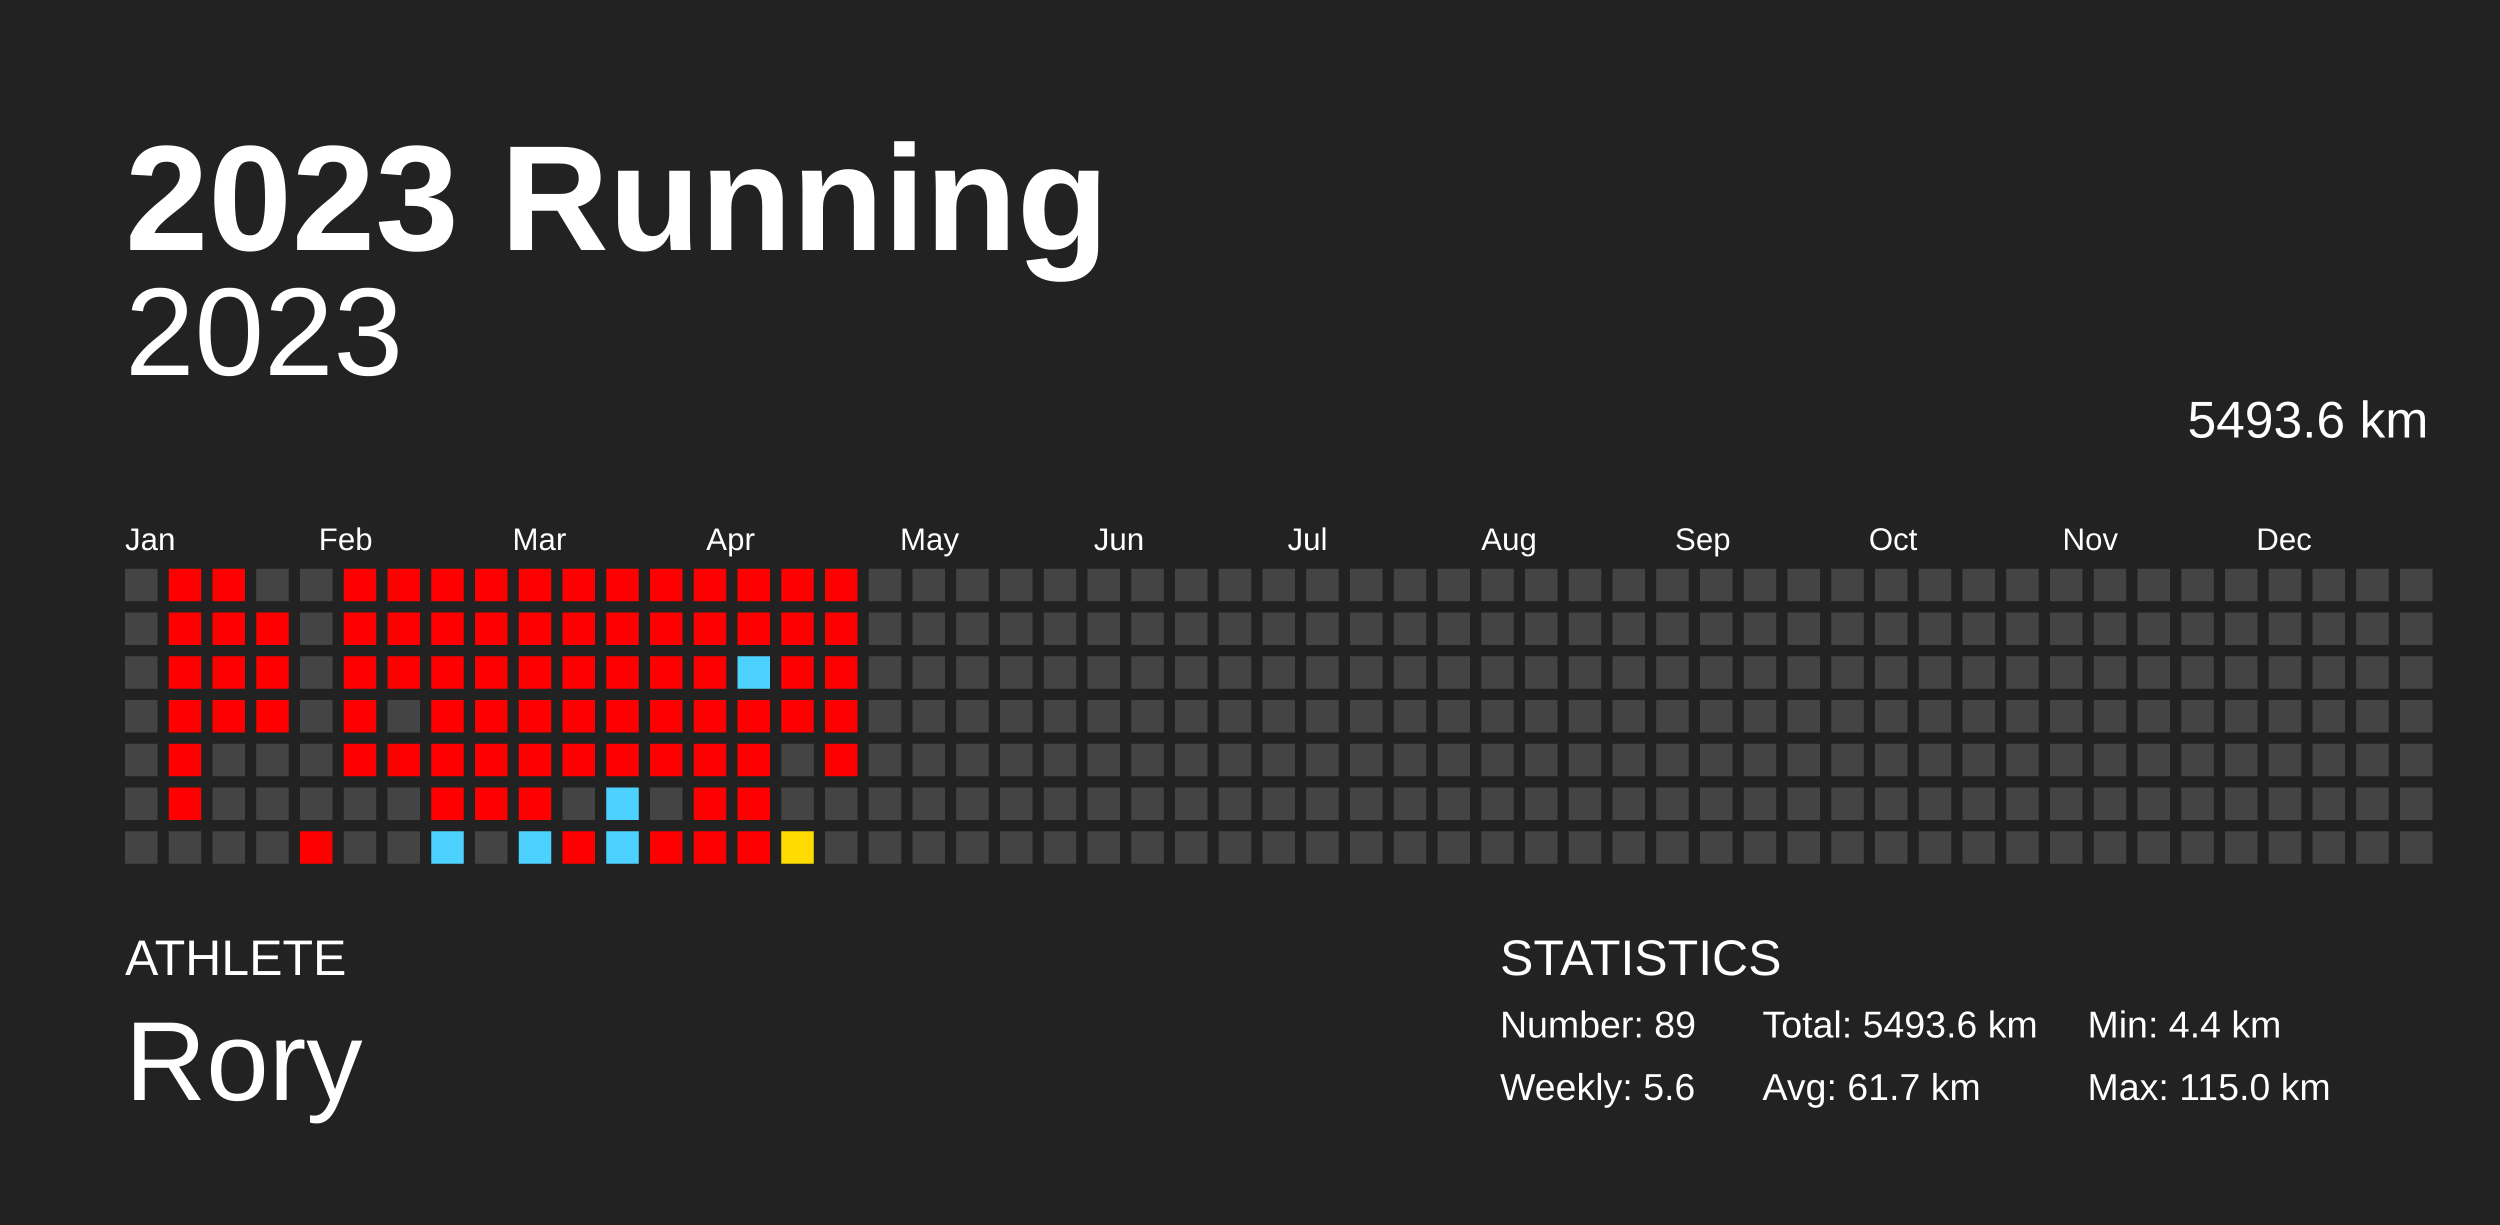
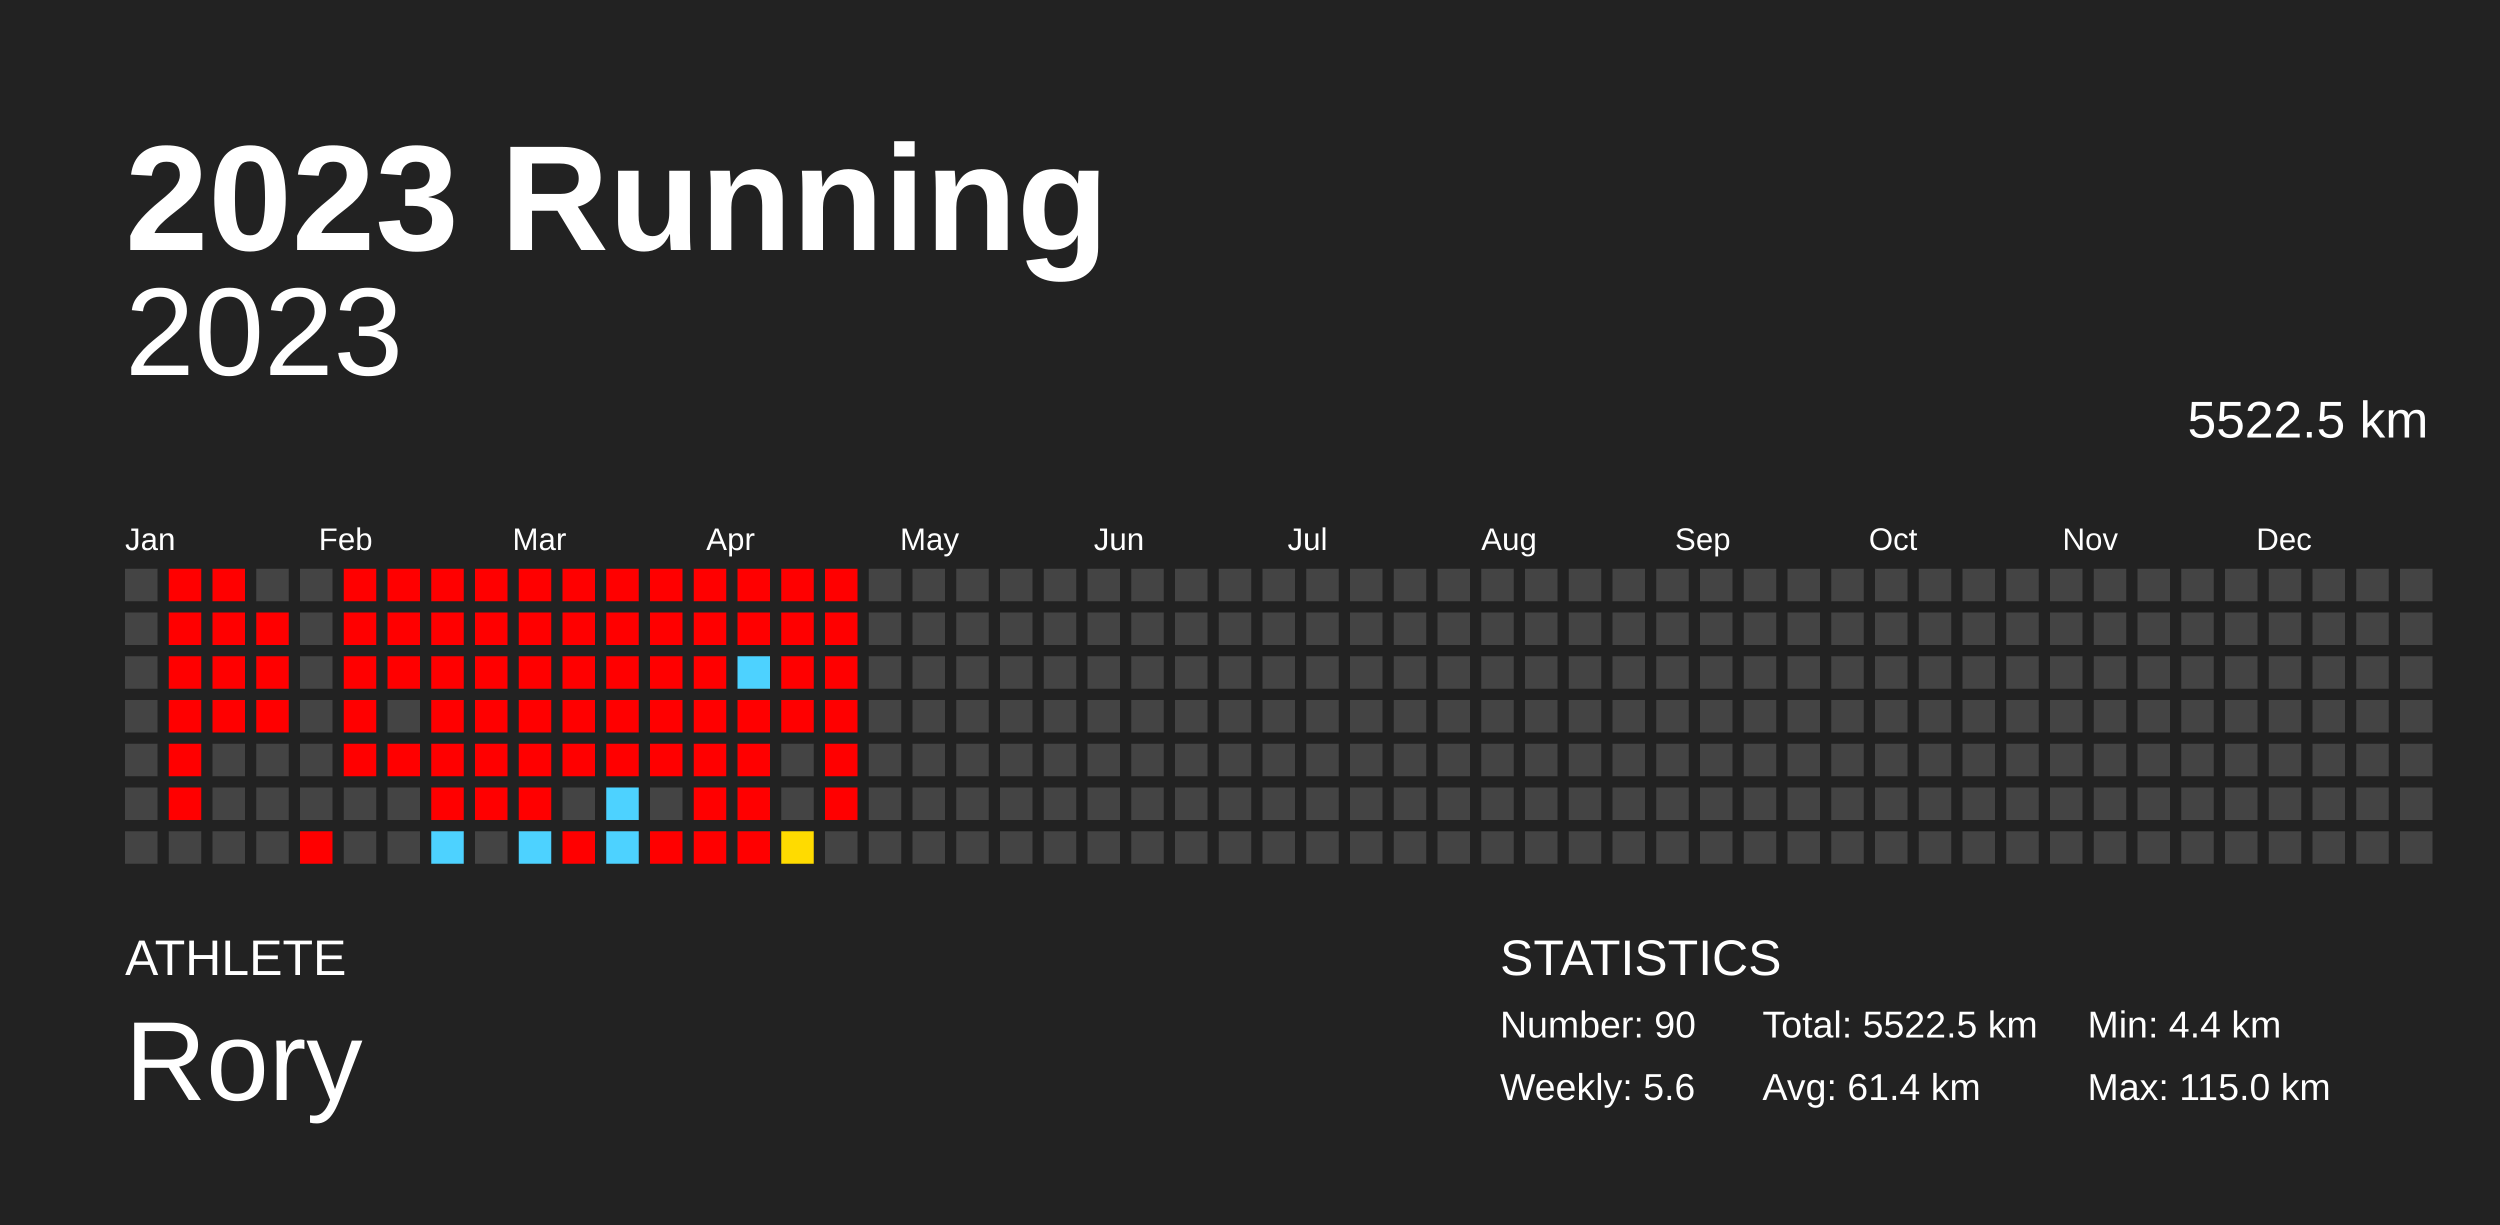
<svg xmlns="http://www.w3.org/2000/svg" baseProfile="full" height="98mm" version="1.1" viewBox="0,0,200,98" width="200mm">
  <defs />
  <rect fill="#222222" height="98" width="200" x="0" y="0" />
  <text fill="#FFFFFF" style="font-size:12px; font-family:Arial; font-weight:bold;" x="10" y="20">2023 Running</text>
  <text fill="#FFFFFF" style="font-size:4px; font-family:Arial" x="10" y="78">ATHLETE</text>
  <text fill="#FFFFFF" style="font-size:9px; font-family:Arial" x="10" y="88">Rory</text>
  <text fill="#FFFFFF" style="font-size:4px; font-family:Arial" x="120" y="78">STATISTICS</text>
-   <text fill="#FFFFFF" style="font-size:3px; font-family:Arial" x="120" y="83">Number: 89</text>
+   <text fill="#FFFFFF" style="font-size:3px; font-family:Arial" x="120" y="83">Number: 90</text>
  <text fill="#FFFFFF" style="font-size:3px; font-family:Arial" x="120" y="88">Weekly: 5.6</text>
-   <text fill="#FFFFFF" style="font-size:3px; font-family:Arial" x="141" y="83">Total: 5493.6 km</text>
-   <text fill="#FFFFFF" style="font-size:3px; font-family:Arial" x="141" y="88">Avg: 61.7 km</text>
+   <text fill="#FFFFFF" style="font-size:3px; font-family:Arial" x="141" y="83">Total: 5522.5 km</text>
+   <text fill="#FFFFFF" style="font-size:3px; font-family:Arial" x="141" y="88">Avg: 61.4 km</text>
  <text fill="#FFFFFF" style="font-size:3px; font-family:Arial" x="167" y="83">Min: 4.4 km</text>
  <text fill="#FFFFFF" style="font-size:3px; font-family:Arial" x="167" y="88">Max: 115.0 km</text>
  <text alignment-baseline="hanging" fill="#FFFFFF" style="font-size:10.0px; font-family:Arial;" x="10" y="30">2023</text>
-   <text alignment-baseline="hanging" fill="#FFFFFF" style="font-size:4.125px; font-family:Arial;" x="175" y="35">5493.6 km</text>
+   <text alignment-baseline="hanging" fill="#FFFFFF" style="font-size:4.125px; font-family:Arial;" x="175" y="35">5522.5 km</text>
  <text fill="#FFFFFF" style="font-size:2.5px; font-family:Arial" x="10.0" y="44">Jan</text>
  <text fill="#FFFFFF" style="font-size:2.5px; font-family:Arial" x="25.5" y="44">Feb</text>
  <text fill="#FFFFFF" style="font-size:2.5px; font-family:Arial" x="41.0" y="44">Mar</text>
  <text fill="#FFFFFF" style="font-size:2.5px; font-family:Arial" x="56.5" y="44">Apr</text>
  <text fill="#FFFFFF" style="font-size:2.5px; font-family:Arial" x="72.0" y="44">May</text>
  <text fill="#FFFFFF" style="font-size:2.5px; font-family:Arial" x="87.5" y="44">Jun</text>
  <text fill="#FFFFFF" style="font-size:2.5px; font-family:Arial" x="103.0" y="44">Jul</text>
  <text fill="#FFFFFF" style="font-size:2.5px; font-family:Arial" x="118.5" y="44">Aug</text>
  <text fill="#FFFFFF" style="font-size:2.5px; font-family:Arial" x="134.0" y="44">Sep</text>
  <text fill="#FFFFFF" style="font-size:2.5px; font-family:Arial" x="149.5" y="44">Oct</text>
  <text fill="#FFFFFF" style="font-size:2.5px; font-family:Arial" x="165.0" y="44">Nov</text>
  <text fill="#FFFFFF" style="font-size:2.5px; font-family:Arial" x="180.5" y="44">Dec</text>
  <rect fill="#444444" height="2.6" width="2.6" x="10.0" y="45.5" />
  <rect fill="#444444" height="2.6" width="2.6" x="10.0" y="49.0" />
  <rect fill="#444444" height="2.6" width="2.6" x="10.0" y="52.5" />
  <rect fill="#444444" height="2.6" width="2.6" x="10.0" y="56.0" />
  <rect fill="#444444" height="2.6" width="2.6" x="10.0" y="59.5" />
  <rect fill="#444444" height="2.6" width="2.6" x="10.0" y="63.0" />
  <rect fill="#444444" height="2.6" width="2.6" x="10.0" y="66.5" />
  <rect fill="red" height="2.6" width="2.6" x="13.5" y="45.5" />
  <rect fill="red" height="2.6" width="2.6" x="13.5" y="49.0" />
  <rect fill="red" height="2.6" width="2.6" x="13.5" y="52.5" />
  <rect fill="red" height="2.6" width="2.6" x="13.5" y="56.0" />
  <rect fill="red" height="2.6" width="2.6" x="13.5" y="59.5" />
  <rect fill="red" height="2.6" width="2.6" x="13.5" y="63.0" />
  <rect fill="#444444" height="2.6" width="2.6" x="13.5" y="66.5" />
  <rect fill="red" height="2.6" width="2.6" x="17.0" y="45.5" />
  <rect fill="red" height="2.6" width="2.6" x="17.0" y="49.0" />
  <rect fill="red" height="2.6" width="2.6" x="17.0" y="52.5" />
  <rect fill="red" height="2.6" width="2.6" x="17.0" y="56.0" />
  <rect fill="#444444" height="2.6" width="2.6" x="17.0" y="59.5" />
  <rect fill="#444444" height="2.6" width="2.6" x="17.0" y="63.0" />
  <rect fill="#444444" height="2.6" width="2.6" x="17.0" y="66.5" />
  <rect fill="#444444" height="2.6" width="2.6" x="20.5" y="45.5" />
  <rect fill="red" height="2.6" width="2.6" x="20.5" y="49.0" />
  <rect fill="red" height="2.6" width="2.6" x="20.5" y="52.5" />
  <rect fill="red" height="2.6" width="2.6" x="20.5" y="56.0" />
  <rect fill="#444444" height="2.6" width="2.6" x="20.5" y="59.5" />
  <rect fill="#444444" height="2.6" width="2.6" x="20.5" y="63.0" />
  <rect fill="#444444" height="2.6" width="2.6" x="20.5" y="66.5" />
  <rect fill="#444444" height="2.6" width="2.6" x="24.0" y="45.5" />
  <rect fill="#444444" height="2.6" width="2.6" x="24.0" y="49.0" />
  <rect fill="#444444" height="2.6" width="2.6" x="24.0" y="52.5" />
  <rect fill="#444444" height="2.6" width="2.6" x="24.0" y="56.0" />
  <rect fill="#444444" height="2.6" width="2.6" x="24.0" y="59.5" />
  <rect fill="#444444" height="2.6" width="2.6" x="24.0" y="63.0" />
  <rect fill="red" height="2.6" width="2.6" x="24.0" y="66.5" />
  <rect fill="red" height="2.6" width="2.6" x="27.5" y="45.5" />
  <rect fill="red" height="2.6" width="2.6" x="27.5" y="49.0" />
  <rect fill="red" height="2.6" width="2.6" x="27.5" y="52.5" />
  <rect fill="red" height="2.6" width="2.6" x="27.5" y="56.0" />
  <rect fill="red" height="2.6" width="2.6" x="27.5" y="59.5" />
  <rect fill="#444444" height="2.6" width="2.6" x="27.5" y="63.0" />
  <rect fill="#444444" height="2.6" width="2.6" x="27.5" y="66.5" />
  <rect fill="red" height="2.6" width="2.6" x="31.0" y="45.5" />
  <rect fill="red" height="2.6" width="2.6" x="31.0" y="49.0" />
  <rect fill="red" height="2.6" width="2.6" x="31.0" y="52.5" />
  <rect fill="#444444" height="2.6" width="2.6" x="31.0" y="56.0" />
  <rect fill="red" height="2.6" width="2.6" x="31.0" y="59.5" />
  <rect fill="#444444" height="2.6" width="2.6" x="31.0" y="63.0" />
  <rect fill="#444444" height="2.6" width="2.6" x="31.0" y="66.5" />
  <rect fill="red" height="2.6" width="2.6" x="34.5" y="45.5" />
  <rect fill="red" height="2.6" width="2.6" x="34.5" y="49.0" />
  <rect fill="red" height="2.6" width="2.6" x="34.5" y="52.5" />
  <rect fill="red" height="2.6" width="2.6" x="34.5" y="56.0" />
  <rect fill="red" height="2.6" width="2.6" x="34.5" y="59.5" />
  <rect fill="red" height="2.6" width="2.6" x="34.5" y="63.0" />
  <rect fill="#4dd2ff" height="2.6" width="2.6" x="34.5" y="66.5" />
  <rect fill="red" height="2.6" width="2.6" x="38.0" y="45.5" />
  <rect fill="red" height="2.6" width="2.6" x="38.0" y="49.0" />
  <rect fill="red" height="2.6" width="2.6" x="38.0" y="52.5" />
  <rect fill="red" height="2.6" width="2.6" x="38.0" y="56.0" />
  <rect fill="red" height="2.6" width="2.6" x="38.0" y="59.5" />
  <rect fill="red" height="2.6" width="2.6" x="38.0" y="63.0" />
  <rect fill="#444444" height="2.6" width="2.6" x="38.0" y="66.5" />
  <rect fill="red" height="2.6" width="2.6" x="41.5" y="45.5" />
  <rect fill="red" height="2.6" width="2.6" x="41.5" y="49.0" />
  <rect fill="red" height="2.6" width="2.6" x="41.5" y="52.5" />
  <rect fill="red" height="2.6" width="2.6" x="41.5" y="56.0" />
  <rect fill="red" height="2.6" width="2.6" x="41.5" y="59.5" />
  <rect fill="red" height="2.6" width="2.6" x="41.5" y="63.0" />
  <rect fill="#4dd2ff" height="2.6" width="2.6" x="41.5" y="66.5" />
  <rect fill="red" height="2.6" width="2.6" x="45.0" y="45.5" />
  <rect fill="red" height="2.6" width="2.6" x="45.0" y="49.0" />
  <rect fill="red" height="2.6" width="2.6" x="45.0" y="52.5" />
  <rect fill="red" height="2.6" width="2.6" x="45.0" y="56.0" />
  <rect fill="red" height="2.6" width="2.6" x="45.0" y="59.5" />
  <rect fill="#444444" height="2.6" width="2.6" x="45.0" y="63.0" />
  <rect fill="red" height="2.6" width="2.6" x="45.0" y="66.5" />
  <rect fill="red" height="2.6" width="2.6" x="48.5" y="45.5" />
  <rect fill="red" height="2.6" width="2.6" x="48.5" y="49.0" />
  <rect fill="red" height="2.6" width="2.6" x="48.5" y="52.5" />
  <rect fill="red" height="2.6" width="2.6" x="48.5" y="56.0" />
  <rect fill="red" height="2.6" width="2.6" x="48.5" y="59.5" />
  <rect fill="#4dd2ff" height="2.6" width="2.6" x="48.5" y="63.0" />
  <rect fill="#4dd2ff" height="2.6" width="2.6" x="48.5" y="66.5" />
  <rect fill="red" height="2.6" width="2.6" x="52.0" y="45.5" />
  <rect fill="red" height="2.6" width="2.6" x="52.0" y="49.0" />
  <rect fill="red" height="2.6" width="2.6" x="52.0" y="52.5" />
  <rect fill="red" height="2.6" width="2.6" x="52.0" y="56.0" />
  <rect fill="red" height="2.6" width="2.6" x="52.0" y="59.5" />
  <rect fill="#444444" height="2.6" width="2.6" x="52.0" y="63.0" />
  <rect fill="red" height="2.6" width="2.6" x="52.0" y="66.5" />
  <rect fill="red" height="2.6" width="2.6" x="55.5" y="45.5" />
  <rect fill="red" height="2.6" width="2.6" x="55.5" y="49.0" />
  <rect fill="red" height="2.6" width="2.6" x="55.5" y="52.5" />
  <rect fill="red" height="2.6" width="2.6" x="55.5" y="56.0" />
  <rect fill="red" height="2.6" width="2.6" x="55.5" y="59.5" />
  <rect fill="red" height="2.6" width="2.6" x="55.5" y="63.0" />
  <rect fill="red" height="2.6" width="2.6" x="55.5" y="66.5" />
  <rect fill="red" height="2.6" width="2.6" x="59.0" y="45.5" />
  <rect fill="red" height="2.6" width="2.6" x="59.0" y="49.0" />
  <rect fill="#4dd2ff" height="2.6" width="2.6" x="59.0" y="52.5" />
  <rect fill="red" height="2.6" width="2.6" x="59.0" y="56.0" />
  <rect fill="red" height="2.6" width="2.6" x="59.0" y="59.5" />
  <rect fill="red" height="2.6" width="2.6" x="59.0" y="63.0" />
  <rect fill="red" height="2.6" width="2.6" x="59.0" y="66.5" />
  <rect fill="red" height="2.6" width="2.6" x="62.5" y="45.5" />
  <rect fill="red" height="2.6" width="2.6" x="62.5" y="49.0" />
  <rect fill="red" height="2.6" width="2.6" x="62.5" y="52.5" />
  <rect fill="red" height="2.6" width="2.6" x="62.5" y="56.0" />
  <rect fill="#444444" height="2.6" width="2.6" x="62.5" y="59.5" />
  <rect fill="#444444" height="2.6" width="2.6" x="62.5" y="63.0" />
  <rect fill="#ffdb00" height="2.6" width="2.6" x="62.5" y="66.5" />
  <rect fill="red" height="2.6" width="2.6" x="66.0" y="45.5" />
  <rect fill="red" height="2.6" width="2.6" x="66.0" y="49.0" />
  <rect fill="red" height="2.6" width="2.6" x="66.0" y="52.5" />
  <rect fill="red" height="2.6" width="2.6" x="66.0" y="56.0" />
  <rect fill="red" height="2.6" width="2.6" x="66.0" y="59.5" />
-   <rect fill="#444444" height="2.6" width="2.6" x="66.0" y="63.0" />
+   <rect fill="red" height="2.6" width="2.6" x="66.0" y="63.0" />
  <rect fill="#444444" height="2.6" width="2.6" x="66.0" y="66.5" />
  <rect fill="#444444" height="2.6" width="2.6" x="69.5" y="45.5" />
  <rect fill="#444444" height="2.6" width="2.6" x="69.5" y="49.0" />
  <rect fill="#444444" height="2.6" width="2.6" x="69.5" y="52.5" />
  <rect fill="#444444" height="2.6" width="2.6" x="69.5" y="56.0" />
  <rect fill="#444444" height="2.6" width="2.6" x="69.5" y="59.5" />
  <rect fill="#444444" height="2.6" width="2.6" x="69.5" y="63.0" />
  <rect fill="#444444" height="2.6" width="2.6" x="69.5" y="66.5" />
  <rect fill="#444444" height="2.6" width="2.6" x="73.0" y="45.5" />
  <rect fill="#444444" height="2.6" width="2.6" x="73.0" y="49.0" />
  <rect fill="#444444" height="2.6" width="2.6" x="73.0" y="52.5" />
  <rect fill="#444444" height="2.6" width="2.6" x="73.0" y="56.0" />
  <rect fill="#444444" height="2.6" width="2.6" x="73.0" y="59.5" />
  <rect fill="#444444" height="2.6" width="2.6" x="73.0" y="63.0" />
  <rect fill="#444444" height="2.6" width="2.6" x="73.0" y="66.5" />
  <rect fill="#444444" height="2.6" width="2.6" x="76.5" y="45.5" />
  <rect fill="#444444" height="2.6" width="2.6" x="76.5" y="49.0" />
  <rect fill="#444444" height="2.6" width="2.6" x="76.5" y="52.5" />
  <rect fill="#444444" height="2.6" width="2.6" x="76.5" y="56.0" />
  <rect fill="#444444" height="2.6" width="2.6" x="76.5" y="59.5" />
  <rect fill="#444444" height="2.6" width="2.6" x="76.5" y="63.0" />
  <rect fill="#444444" height="2.6" width="2.6" x="76.5" y="66.5" />
  <rect fill="#444444" height="2.6" width="2.6" x="80.0" y="45.5" />
  <rect fill="#444444" height="2.6" width="2.6" x="80.0" y="49.0" />
  <rect fill="#444444" height="2.6" width="2.6" x="80.0" y="52.5" />
  <rect fill="#444444" height="2.6" width="2.6" x="80.0" y="56.0" />
  <rect fill="#444444" height="2.6" width="2.6" x="80.0" y="59.5" />
  <rect fill="#444444" height="2.6" width="2.6" x="80.0" y="63.0" />
  <rect fill="#444444" height="2.6" width="2.6" x="80.0" y="66.5" />
  <rect fill="#444444" height="2.6" width="2.6" x="83.5" y="45.5" />
  <rect fill="#444444" height="2.6" width="2.6" x="83.5" y="49.0" />
  <rect fill="#444444" height="2.6" width="2.6" x="83.5" y="52.5" />
  <rect fill="#444444" height="2.6" width="2.6" x="83.5" y="56.0" />
  <rect fill="#444444" height="2.6" width="2.6" x="83.5" y="59.5" />
  <rect fill="#444444" height="2.6" width="2.6" x="83.5" y="63.0" />
  <rect fill="#444444" height="2.6" width="2.6" x="83.5" y="66.5" />
  <rect fill="#444444" height="2.6" width="2.6" x="87.0" y="45.5" />
  <rect fill="#444444" height="2.6" width="2.6" x="87.0" y="49.0" />
  <rect fill="#444444" height="2.6" width="2.6" x="87.0" y="52.5" />
  <rect fill="#444444" height="2.6" width="2.6" x="87.0" y="56.0" />
  <rect fill="#444444" height="2.6" width="2.6" x="87.0" y="59.5" />
  <rect fill="#444444" height="2.6" width="2.6" x="87.0" y="63.0" />
  <rect fill="#444444" height="2.6" width="2.6" x="87.0" y="66.5" />
  <rect fill="#444444" height="2.6" width="2.6" x="90.5" y="45.5" />
  <rect fill="#444444" height="2.6" width="2.6" x="90.5" y="49.0" />
  <rect fill="#444444" height="2.6" width="2.6" x="90.5" y="52.5" />
  <rect fill="#444444" height="2.6" width="2.6" x="90.5" y="56.0" />
  <rect fill="#444444" height="2.6" width="2.6" x="90.5" y="59.5" />
  <rect fill="#444444" height="2.6" width="2.6" x="90.5" y="63.0" />
  <rect fill="#444444" height="2.6" width="2.6" x="90.5" y="66.5" />
  <rect fill="#444444" height="2.6" width="2.6" x="94.0" y="45.5" />
  <rect fill="#444444" height="2.6" width="2.6" x="94.0" y="49.0" />
  <rect fill="#444444" height="2.6" width="2.6" x="94.0" y="52.5" />
  <rect fill="#444444" height="2.6" width="2.6" x="94.0" y="56.0" />
  <rect fill="#444444" height="2.6" width="2.6" x="94.0" y="59.5" />
  <rect fill="#444444" height="2.6" width="2.6" x="94.0" y="63.0" />
  <rect fill="#444444" height="2.6" width="2.6" x="94.0" y="66.5" />
  <rect fill="#444444" height="2.6" width="2.6" x="97.5" y="45.5" />
  <rect fill="#444444" height="2.6" width="2.6" x="97.5" y="49.0" />
  <rect fill="#444444" height="2.6" width="2.6" x="97.5" y="52.5" />
  <rect fill="#444444" height="2.6" width="2.6" x="97.5" y="56.0" />
  <rect fill="#444444" height="2.6" width="2.6" x="97.5" y="59.5" />
  <rect fill="#444444" height="2.6" width="2.6" x="97.5" y="63.0" />
  <rect fill="#444444" height="2.6" width="2.6" x="97.5" y="66.5" />
  <rect fill="#444444" height="2.6" width="2.6" x="101.0" y="45.5" />
  <rect fill="#444444" height="2.6" width="2.6" x="101.0" y="49.0" />
  <rect fill="#444444" height="2.6" width="2.6" x="101.0" y="52.5" />
  <rect fill="#444444" height="2.6" width="2.6" x="101.0" y="56.0" />
  <rect fill="#444444" height="2.6" width="2.6" x="101.0" y="59.5" />
  <rect fill="#444444" height="2.6" width="2.6" x="101.0" y="63.0" />
  <rect fill="#444444" height="2.6" width="2.6" x="101.0" y="66.5" />
  <rect fill="#444444" height="2.6" width="2.6" x="104.5" y="45.5" />
  <rect fill="#444444" height="2.6" width="2.6" x="104.5" y="49.0" />
  <rect fill="#444444" height="2.6" width="2.6" x="104.5" y="52.5" />
  <rect fill="#444444" height="2.6" width="2.6" x="104.5" y="56.0" />
  <rect fill="#444444" height="2.6" width="2.6" x="104.5" y="59.5" />
  <rect fill="#444444" height="2.6" width="2.6" x="104.5" y="63.0" />
  <rect fill="#444444" height="2.6" width="2.6" x="104.5" y="66.5" />
  <rect fill="#444444" height="2.6" width="2.6" x="108.0" y="45.5" />
  <rect fill="#444444" height="2.6" width="2.6" x="108.0" y="49.0" />
  <rect fill="#444444" height="2.6" width="2.6" x="108.0" y="52.5" />
  <rect fill="#444444" height="2.6" width="2.6" x="108.0" y="56.0" />
  <rect fill="#444444" height="2.6" width="2.6" x="108.0" y="59.5" />
  <rect fill="#444444" height="2.6" width="2.6" x="108.0" y="63.0" />
  <rect fill="#444444" height="2.6" width="2.6" x="108.0" y="66.5" />
  <rect fill="#444444" height="2.6" width="2.6" x="111.5" y="45.5" />
  <rect fill="#444444" height="2.6" width="2.6" x="111.5" y="49.0" />
  <rect fill="#444444" height="2.6" width="2.6" x="111.5" y="52.5" />
  <rect fill="#444444" height="2.6" width="2.6" x="111.5" y="56.0" />
  <rect fill="#444444" height="2.6" width="2.6" x="111.5" y="59.5" />
  <rect fill="#444444" height="2.6" width="2.6" x="111.5" y="63.0" />
  <rect fill="#444444" height="2.6" width="2.6" x="111.5" y="66.5" />
  <rect fill="#444444" height="2.6" width="2.6" x="115.0" y="45.5" />
  <rect fill="#444444" height="2.6" width="2.6" x="115.0" y="49.0" />
  <rect fill="#444444" height="2.6" width="2.6" x="115.0" y="52.5" />
  <rect fill="#444444" height="2.6" width="2.6" x="115.0" y="56.0" />
  <rect fill="#444444" height="2.6" width="2.6" x="115.0" y="59.5" />
  <rect fill="#444444" height="2.6" width="2.6" x="115.0" y="63.0" />
  <rect fill="#444444" height="2.6" width="2.6" x="115.0" y="66.5" />
  <rect fill="#444444" height="2.6" width="2.6" x="118.5" y="45.5" />
  <rect fill="#444444" height="2.6" width="2.6" x="118.5" y="49.0" />
  <rect fill="#444444" height="2.6" width="2.6" x="118.5" y="52.5" />
  <rect fill="#444444" height="2.6" width="2.6" x="118.5" y="56.0" />
  <rect fill="#444444" height="2.6" width="2.6" x="118.5" y="59.5" />
  <rect fill="#444444" height="2.6" width="2.6" x="118.5" y="63.0" />
  <rect fill="#444444" height="2.6" width="2.6" x="118.5" y="66.5" />
  <rect fill="#444444" height="2.6" width="2.6" x="122.0" y="45.5" />
  <rect fill="#444444" height="2.6" width="2.6" x="122.0" y="49.0" />
  <rect fill="#444444" height="2.6" width="2.6" x="122.0" y="52.5" />
  <rect fill="#444444" height="2.6" width="2.6" x="122.0" y="56.0" />
  <rect fill="#444444" height="2.6" width="2.6" x="122.0" y="59.5" />
  <rect fill="#444444" height="2.6" width="2.6" x="122.0" y="63.0" />
  <rect fill="#444444" height="2.6" width="2.6" x="122.0" y="66.5" />
  <rect fill="#444444" height="2.6" width="2.6" x="125.5" y="45.5" />
  <rect fill="#444444" height="2.6" width="2.6" x="125.5" y="49.0" />
  <rect fill="#444444" height="2.6" width="2.6" x="125.5" y="52.5" />
  <rect fill="#444444" height="2.6" width="2.6" x="125.5" y="56.0" />
  <rect fill="#444444" height="2.6" width="2.6" x="125.5" y="59.5" />
  <rect fill="#444444" height="2.6" width="2.6" x="125.5" y="63.0" />
  <rect fill="#444444" height="2.6" width="2.6" x="125.5" y="66.5" />
  <rect fill="#444444" height="2.6" width="2.6" x="129.0" y="45.5" />
  <rect fill="#444444" height="2.6" width="2.6" x="129.0" y="49.0" />
  <rect fill="#444444" height="2.6" width="2.6" x="129.0" y="52.5" />
  <rect fill="#444444" height="2.6" width="2.6" x="129.0" y="56.0" />
  <rect fill="#444444" height="2.6" width="2.6" x="129.0" y="59.5" />
  <rect fill="#444444" height="2.6" width="2.6" x="129.0" y="63.0" />
  <rect fill="#444444" height="2.6" width="2.6" x="129.0" y="66.5" />
  <rect fill="#444444" height="2.6" width="2.6" x="132.5" y="45.5" />
  <rect fill="#444444" height="2.6" width="2.6" x="132.5" y="49.0" />
  <rect fill="#444444" height="2.6" width="2.6" x="132.5" y="52.5" />
  <rect fill="#444444" height="2.6" width="2.6" x="132.5" y="56.0" />
  <rect fill="#444444" height="2.6" width="2.6" x="132.5" y="59.5" />
  <rect fill="#444444" height="2.6" width="2.6" x="132.5" y="63.0" />
  <rect fill="#444444" height="2.6" width="2.6" x="132.5" y="66.5" />
  <rect fill="#444444" height="2.6" width="2.6" x="136.0" y="45.5" />
  <rect fill="#444444" height="2.6" width="2.6" x="136.0" y="49.0" />
  <rect fill="#444444" height="2.6" width="2.6" x="136.0" y="52.5" />
  <rect fill="#444444" height="2.6" width="2.6" x="136.0" y="56.0" />
  <rect fill="#444444" height="2.6" width="2.6" x="136.0" y="59.5" />
  <rect fill="#444444" height="2.6" width="2.6" x="136.0" y="63.0" />
  <rect fill="#444444" height="2.6" width="2.6" x="136.0" y="66.5" />
  <rect fill="#444444" height="2.6" width="2.6" x="139.5" y="45.5" />
  <rect fill="#444444" height="2.6" width="2.6" x="139.5" y="49.0" />
  <rect fill="#444444" height="2.6" width="2.6" x="139.5" y="52.5" />
  <rect fill="#444444" height="2.6" width="2.6" x="139.5" y="56.0" />
  <rect fill="#444444" height="2.6" width="2.6" x="139.5" y="59.5" />
  <rect fill="#444444" height="2.6" width="2.6" x="139.5" y="63.0" />
  <rect fill="#444444" height="2.6" width="2.6" x="139.5" y="66.5" />
  <rect fill="#444444" height="2.6" width="2.6" x="143.0" y="45.5" />
  <rect fill="#444444" height="2.6" width="2.6" x="143.0" y="49.0" />
  <rect fill="#444444" height="2.6" width="2.6" x="143.0" y="52.5" />
  <rect fill="#444444" height="2.6" width="2.6" x="143.0" y="56.0" />
  <rect fill="#444444" height="2.6" width="2.6" x="143.0" y="59.5" />
  <rect fill="#444444" height="2.6" width="2.6" x="143.0" y="63.0" />
  <rect fill="#444444" height="2.6" width="2.6" x="143.0" y="66.5" />
  <rect fill="#444444" height="2.6" width="2.6" x="146.5" y="45.5" />
  <rect fill="#444444" height="2.6" width="2.6" x="146.5" y="49.0" />
  <rect fill="#444444" height="2.6" width="2.6" x="146.5" y="52.5" />
  <rect fill="#444444" height="2.6" width="2.6" x="146.5" y="56.0" />
  <rect fill="#444444" height="2.6" width="2.6" x="146.5" y="59.5" />
  <rect fill="#444444" height="2.6" width="2.6" x="146.5" y="63.0" />
  <rect fill="#444444" height="2.6" width="2.6" x="146.5" y="66.5" />
  <rect fill="#444444" height="2.6" width="2.6" x="150.0" y="45.5" />
  <rect fill="#444444" height="2.6" width="2.6" x="150.0" y="49.0" />
  <rect fill="#444444" height="2.6" width="2.6" x="150.0" y="52.5" />
  <rect fill="#444444" height="2.6" width="2.6" x="150.0" y="56.0" />
  <rect fill="#444444" height="2.6" width="2.6" x="150.0" y="59.5" />
  <rect fill="#444444" height="2.6" width="2.6" x="150.0" y="63.0" />
  <rect fill="#444444" height="2.6" width="2.6" x="150.0" y="66.5" />
  <rect fill="#444444" height="2.6" width="2.6" x="153.5" y="45.5" />
  <rect fill="#444444" height="2.6" width="2.6" x="153.5" y="49.0" />
  <rect fill="#444444" height="2.6" width="2.6" x="153.5" y="52.5" />
  <rect fill="#444444" height="2.6" width="2.6" x="153.5" y="56.0" />
  <rect fill="#444444" height="2.6" width="2.6" x="153.5" y="59.5" />
  <rect fill="#444444" height="2.6" width="2.6" x="153.5" y="63.0" />
  <rect fill="#444444" height="2.6" width="2.6" x="153.5" y="66.5" />
  <rect fill="#444444" height="2.6" width="2.6" x="157.0" y="45.5" />
  <rect fill="#444444" height="2.6" width="2.6" x="157.0" y="49.0" />
  <rect fill="#444444" height="2.6" width="2.6" x="157.0" y="52.5" />
  <rect fill="#444444" height="2.6" width="2.6" x="157.0" y="56.0" />
  <rect fill="#444444" height="2.6" width="2.6" x="157.0" y="59.5" />
  <rect fill="#444444" height="2.6" width="2.6" x="157.0" y="63.0" />
  <rect fill="#444444" height="2.6" width="2.6" x="157.0" y="66.5" />
  <rect fill="#444444" height="2.6" width="2.6" x="160.5" y="45.5" />
  <rect fill="#444444" height="2.6" width="2.6" x="160.5" y="49.0" />
  <rect fill="#444444" height="2.6" width="2.6" x="160.5" y="52.5" />
  <rect fill="#444444" height="2.6" width="2.6" x="160.5" y="56.0" />
  <rect fill="#444444" height="2.6" width="2.6" x="160.5" y="59.5" />
  <rect fill="#444444" height="2.6" width="2.6" x="160.5" y="63.0" />
  <rect fill="#444444" height="2.6" width="2.6" x="160.5" y="66.5" />
  <rect fill="#444444" height="2.6" width="2.6" x="164.0" y="45.5" />
  <rect fill="#444444" height="2.6" width="2.6" x="164.0" y="49.0" />
  <rect fill="#444444" height="2.6" width="2.6" x="164.0" y="52.5" />
  <rect fill="#444444" height="2.6" width="2.6" x="164.0" y="56.0" />
  <rect fill="#444444" height="2.6" width="2.6" x="164.0" y="59.5" />
  <rect fill="#444444" height="2.6" width="2.6" x="164.0" y="63.0" />
  <rect fill="#444444" height="2.6" width="2.6" x="164.0" y="66.5" />
  <rect fill="#444444" height="2.6" width="2.6" x="167.5" y="45.5" />
  <rect fill="#444444" height="2.6" width="2.6" x="167.5" y="49.0" />
  <rect fill="#444444" height="2.6" width="2.6" x="167.5" y="52.5" />
  <rect fill="#444444" height="2.6" width="2.6" x="167.5" y="56.0" />
  <rect fill="#444444" height="2.6" width="2.6" x="167.5" y="59.5" />
  <rect fill="#444444" height="2.6" width="2.6" x="167.5" y="63.0" />
  <rect fill="#444444" height="2.6" width="2.6" x="167.5" y="66.5" />
  <rect fill="#444444" height="2.6" width="2.6" x="171.0" y="45.5" />
  <rect fill="#444444" height="2.6" width="2.6" x="171.0" y="49.0" />
  <rect fill="#444444" height="2.6" width="2.6" x="171.0" y="52.5" />
  <rect fill="#444444" height="2.6" width="2.6" x="171.0" y="56.0" />
  <rect fill="#444444" height="2.6" width="2.6" x="171.0" y="59.5" />
  <rect fill="#444444" height="2.6" width="2.6" x="171.0" y="63.0" />
  <rect fill="#444444" height="2.6" width="2.6" x="171.0" y="66.5" />
  <rect fill="#444444" height="2.6" width="2.6" x="174.5" y="45.5" />
  <rect fill="#444444" height="2.6" width="2.6" x="174.5" y="49.0" />
  <rect fill="#444444" height="2.6" width="2.6" x="174.5" y="52.5" />
  <rect fill="#444444" height="2.6" width="2.6" x="174.5" y="56.0" />
  <rect fill="#444444" height="2.6" width="2.6" x="174.5" y="59.5" />
  <rect fill="#444444" height="2.6" width="2.6" x="174.5" y="63.0" />
  <rect fill="#444444" height="2.6" width="2.6" x="174.5" y="66.5" />
  <rect fill="#444444" height="2.6" width="2.6" x="178.0" y="45.5" />
  <rect fill="#444444" height="2.6" width="2.6" x="178.0" y="49.0" />
  <rect fill="#444444" height="2.6" width="2.6" x="178.0" y="52.5" />
  <rect fill="#444444" height="2.6" width="2.6" x="178.0" y="56.0" />
  <rect fill="#444444" height="2.6" width="2.6" x="178.0" y="59.5" />
  <rect fill="#444444" height="2.6" width="2.6" x="178.0" y="63.0" />
  <rect fill="#444444" height="2.6" width="2.6" x="178.0" y="66.5" />
  <rect fill="#444444" height="2.6" width="2.6" x="181.5" y="45.5" />
  <rect fill="#444444" height="2.6" width="2.6" x="181.5" y="49.0" />
  <rect fill="#444444" height="2.6" width="2.6" x="181.5" y="52.5" />
  <rect fill="#444444" height="2.6" width="2.6" x="181.5" y="56.0" />
  <rect fill="#444444" height="2.6" width="2.6" x="181.5" y="59.5" />
  <rect fill="#444444" height="2.6" width="2.6" x="181.5" y="63.0" />
  <rect fill="#444444" height="2.6" width="2.6" x="181.5" y="66.5" />
  <rect fill="#444444" height="2.6" width="2.6" x="185.0" y="45.5" />
  <rect fill="#444444" height="2.6" width="2.6" x="185.0" y="49.0" />
  <rect fill="#444444" height="2.6" width="2.6" x="185.0" y="52.5" />
  <rect fill="#444444" height="2.6" width="2.6" x="185.0" y="56.0" />
  <rect fill="#444444" height="2.6" width="2.6" x="185.0" y="59.5" />
  <rect fill="#444444" height="2.6" width="2.6" x="185.0" y="63.0" />
  <rect fill="#444444" height="2.6" width="2.6" x="185.0" y="66.5" />
  <rect fill="#444444" height="2.6" width="2.6" x="188.5" y="45.5" />
  <rect fill="#444444" height="2.6" width="2.6" x="188.5" y="49.0" />
  <rect fill="#444444" height="2.6" width="2.6" x="188.5" y="52.5" />
  <rect fill="#444444" height="2.6" width="2.6" x="188.5" y="56.0" />
  <rect fill="#444444" height="2.6" width="2.6" x="188.5" y="59.5" />
  <rect fill="#444444" height="2.6" width="2.6" x="188.5" y="63.0" />
  <rect fill="#444444" height="2.6" width="2.6" x="188.5" y="66.5" />
  <rect fill="#444444" height="2.6" width="2.6" x="192.0" y="45.5" />
  <rect fill="#444444" height="2.6" width="2.6" x="192.0" y="49.0" />
  <rect fill="#444444" height="2.6" width="2.6" x="192.0" y="52.5" />
  <rect fill="#444444" height="2.6" width="2.6" x="192.0" y="56.0" />
  <rect fill="#444444" height="2.6" width="2.6" x="192.0" y="59.5" />
  <rect fill="#444444" height="2.6" width="2.6" x="192.0" y="63.0" />
  <rect fill="#444444" height="2.6" width="2.6" x="192.0" y="66.5" />
</svg>
